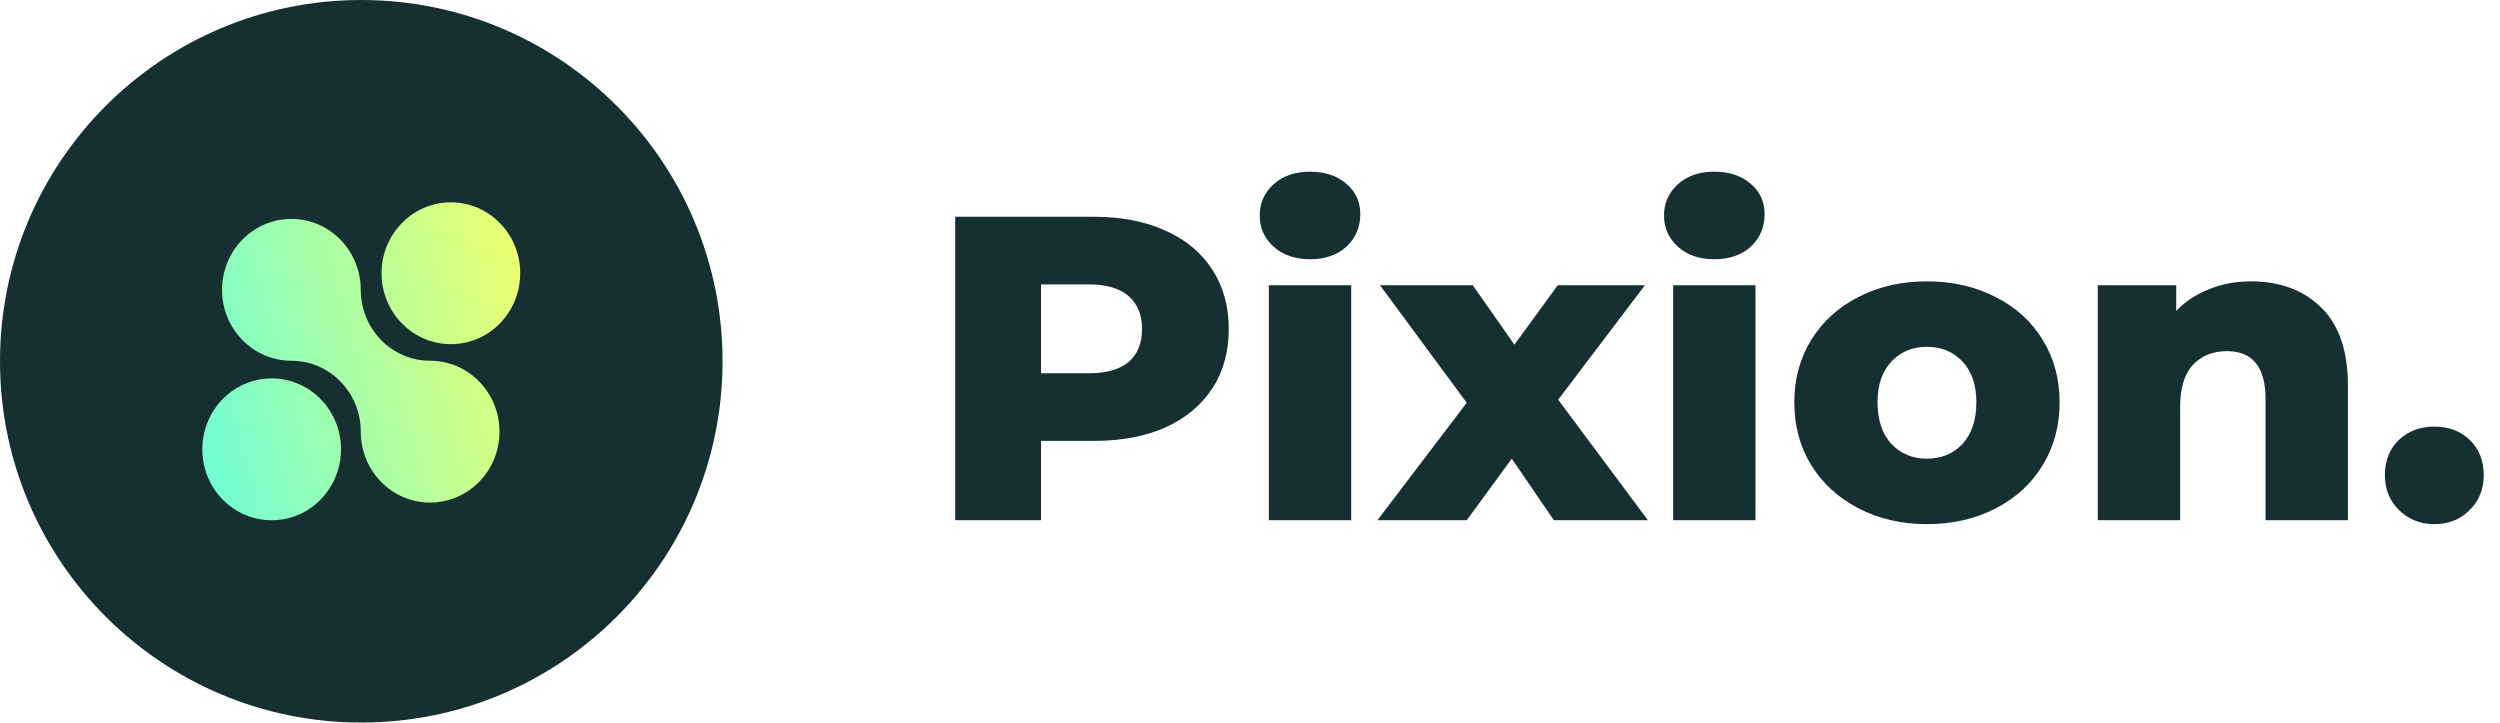
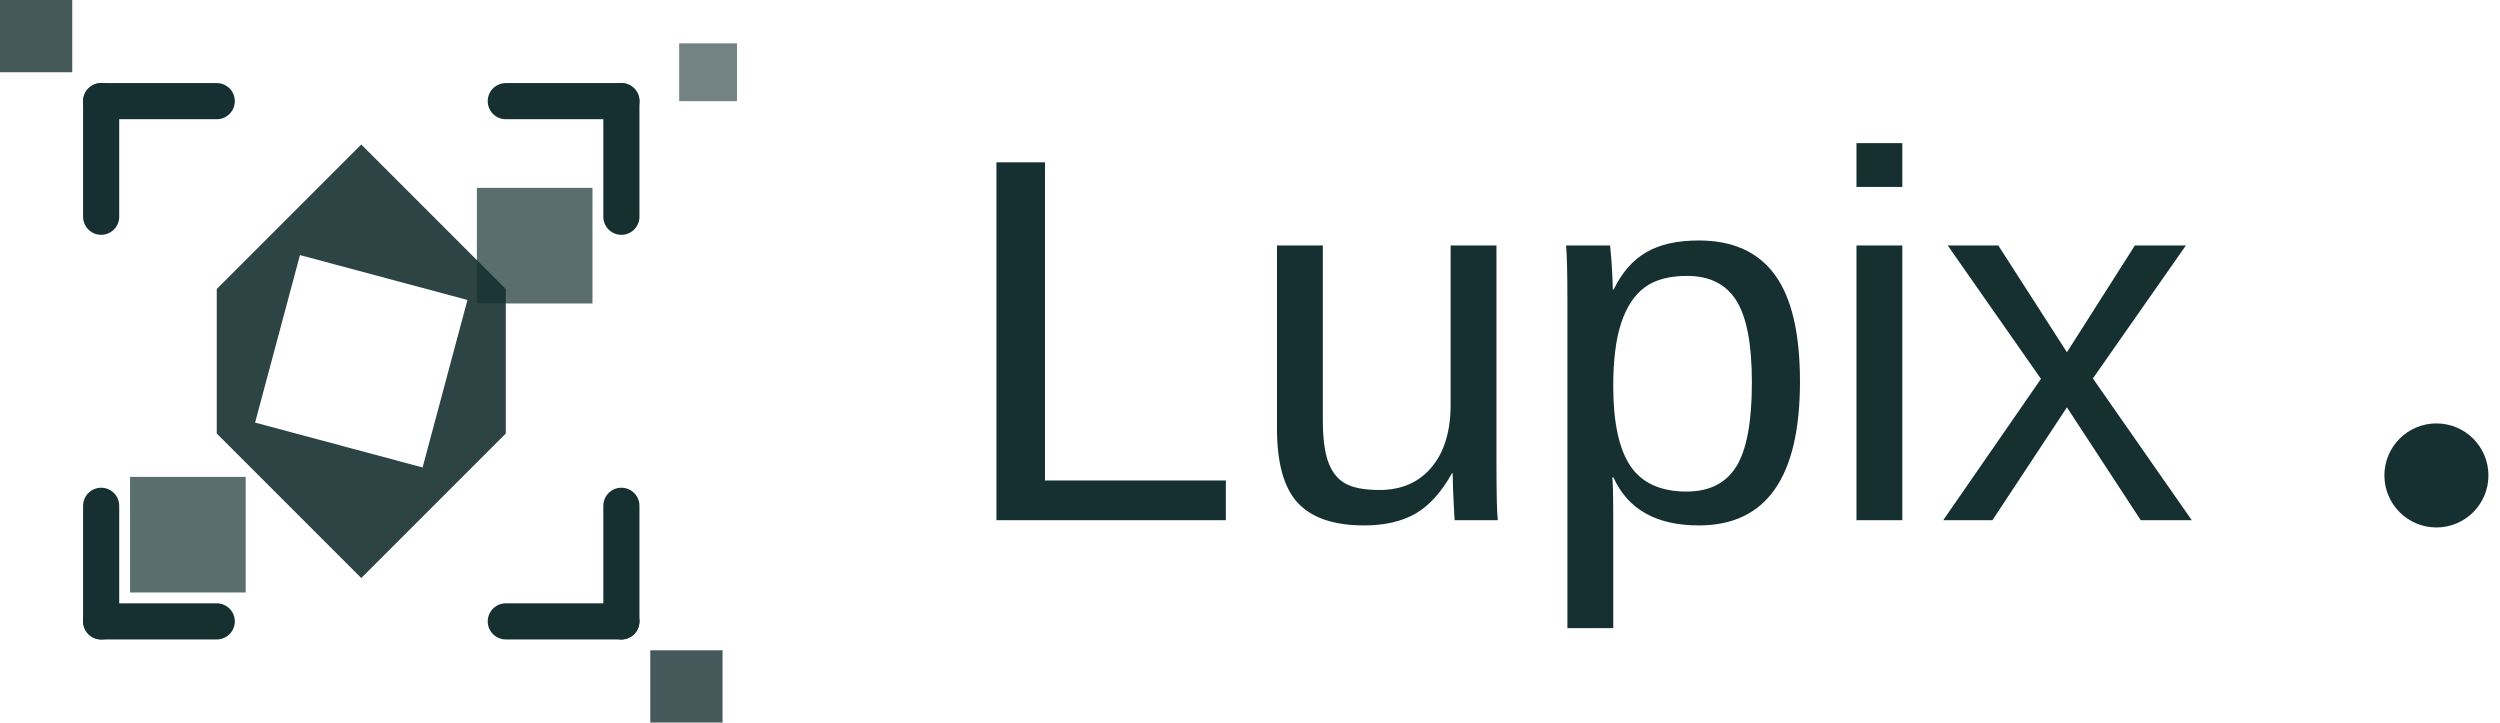
- <svg xmlns="http://www.w3.org/2000/svg" width="173" height="50" viewBox="0 0 173 50" fill="none">
-   <path d="M75.7 15C77.6 15 79.25 15.32 80.65 15.96C82.05 16.58 83.13 17.48 83.89 18.66C84.65 19.82 85.03 21.19 85.03 22.77C85.03 24.35 84.65 25.72 83.89 26.88C83.13 28.04 82.05 28.94 80.65 29.58C79.25 30.2 77.6 30.51 75.7 30.51H72.04V36H66.1V15H75.7ZM75.34 25.83C76.56 25.83 77.48 25.57 78.1 25.05C78.72 24.51 79.03 23.75 79.03 22.77C79.03 21.79 78.72 21.03 78.1 20.49C77.48 19.95 76.56 19.68 75.34 19.68H72.04V25.83H75.34ZM87.803 19.74H93.503V36H87.803V19.74ZM90.653 17.94C89.613 17.94 88.773 17.65 88.133 17.07C87.493 16.49 87.173 15.77 87.173 14.91C87.173 14.05 87.493 13.33 88.133 12.75C88.773 12.17 89.613 11.88 90.653 11.88C91.693 11.88 92.533 12.16 93.173 12.72C93.813 13.26 94.133 13.96 94.133 14.82C94.133 15.72 93.813 16.47 93.173 17.07C92.533 17.65 91.693 17.94 90.653 17.94ZM107.527 36L104.617 31.74L101.497 36H95.317L101.497 27.87L95.497 19.74H101.917L104.797 23.85L107.797 19.74H113.827L107.827 27.66L114.037 36H107.527ZM115.781 19.74H121.481V36H115.781V19.74ZM118.631 17.94C117.591 17.94 116.751 17.65 116.111 17.07C115.471 16.49 115.151 15.77 115.151 14.91C115.151 14.05 115.471 13.33 116.111 12.75C116.751 12.17 117.591 11.88 118.631 11.88C119.671 11.88 120.511 12.16 121.151 12.72C121.791 13.26 122.111 13.96 122.111 14.82C122.111 15.72 121.791 16.47 121.151 17.07C120.511 17.65 119.671 17.94 118.631 17.94ZM133.345 36.27C131.605 36.27 130.035 35.91 128.635 35.19C127.235 34.47 126.135 33.47 125.335 32.19C124.555 30.91 124.165 29.46 124.165 27.84C124.165 26.24 124.555 24.8 125.335 23.52C126.135 22.24 127.225 21.25 128.605 20.55C130.005 19.83 131.585 19.47 133.345 19.47C135.105 19.47 136.685 19.83 138.085 20.55C139.485 21.25 140.575 22.24 141.355 23.52C142.135 24.78 142.525 26.22 142.525 27.84C142.525 29.46 142.135 30.91 141.355 32.19C140.575 33.47 139.485 34.47 138.085 35.19C136.685 35.91 135.105 36.27 133.345 36.27ZM133.345 31.74C134.345 31.74 135.165 31.4 135.805 30.72C136.445 30.02 136.765 29.06 136.765 27.84C136.765 26.64 136.445 25.7 135.805 25.02C135.165 24.34 134.345 24 133.345 24C132.345 24 131.525 24.34 130.885 25.02C130.245 25.7 129.925 26.64 129.925 27.84C129.925 29.06 130.245 30.02 130.885 30.72C131.525 31.4 132.345 31.74 133.345 31.74ZM155.756 19.47C157.776 19.47 159.396 20.07 160.616 21.27C161.856 22.47 162.476 24.28 162.476 26.7V36H156.776V27.63C156.776 25.41 155.886 24.3 154.106 24.3C153.126 24.3 152.336 24.62 151.736 25.26C151.156 25.9 150.866 26.86 150.866 28.14V36H145.166V19.74H150.596V21.51C151.236 20.85 151.996 20.35 152.876 20.01C153.756 19.65 154.716 19.47 155.756 19.47ZM168.455 36.27C167.495 36.27 166.685 35.95 166.025 35.31C165.365 34.67 165.035 33.86 165.035 32.88C165.035 31.88 165.355 31.07 165.995 30.45C166.655 29.83 167.475 29.52 168.455 29.52C169.455 29.52 170.275 29.83 170.915 30.45C171.555 31.07 171.875 31.88 171.875 32.88C171.875 33.86 171.545 34.67 170.885 35.31C170.245 35.95 169.435 36.27 168.455 36.27Z" fill="#163031" />
-   <circle cx="25" cy="25" r="25" fill="#163031" />
-   <path fill-rule="evenodd" clip-rule="evenodd" d="M35.947 19.644C35.982 19.404 36 19.158 36 18.907C36 18.472 35.945 18.05 35.84 17.648C35.631 16.838 35.216 16.073 34.595 15.438C34.109 14.942 33.545 14.573 32.943 14.334C32.403 14.119 31.815 14 31.201 14C30.424 14 29.69 14.19 29.04 14.525C28.755 14.673 28.481 14.851 28.223 15.06C28.077 15.178 27.939 15.304 27.808 15.438C27.777 15.47 27.746 15.502 27.716 15.535C26.841 16.48 26.402 17.695 26.403 18.908C26.402 20.164 26.871 21.421 27.808 22.378C28.745 23.336 29.974 23.816 31.202 23.814C32.429 23.816 33.659 23.336 34.595 22.378C35.348 21.608 35.799 20.645 35.947 19.644ZM29.795 24.964C31.108 24.972 32.297 25.52 33.158 26.402C34.027 27.289 34.564 28.517 34.564 29.871C34.564 31.225 34.027 32.454 33.158 33.34C33.027 33.476 32.887 33.603 32.742 33.72C31.924 34.383 30.888 34.779 29.764 34.779C27.113 34.779 24.965 32.582 24.965 29.871C24.965 28.517 24.428 27.289 23.559 26.402C22.692 25.513 21.49 24.964 20.166 24.964C17.515 24.964 15.366 22.767 15.366 20.057C15.366 18.703 15.903 17.474 16.773 16.587C17.64 15.699 18.841 15.149 20.166 15.149C21.49 15.149 22.692 15.699 23.559 16.587C24.428 17.474 24.965 18.703 24.965 20.057C24.965 22.767 27.113 24.964 29.764 24.964L29.765 24.964L29.795 24.964ZM15.406 34.564C14.469 33.606 13.999 32.349 14.001 31.094C13.999 29.881 14.438 28.666 15.313 27.721C15.344 27.688 15.375 27.655 15.406 27.623C15.537 27.49 15.675 27.363 15.82 27.246C16.078 27.037 16.352 26.858 16.638 26.711C17.287 26.375 18.022 26.186 18.799 26.186C19.413 26.186 20.001 26.304 20.541 26.52C21.143 26.759 21.707 27.127 22.193 27.624C22.814 28.259 23.23 29.026 23.439 29.837C23.543 30.238 23.598 30.659 23.598 31.093C23.598 31.332 23.581 31.568 23.549 31.798C23.545 31.824 23.541 31.849 23.537 31.875C23.384 32.859 22.934 33.805 22.193 34.564C21.256 35.522 20.027 36.002 18.799 36C17.572 36.002 16.342 35.522 15.406 34.564Z" fill="url(#paint0_linear_362_2486)" />
-   <defs>
-     <linearGradient id="paint0_linear_362_2486" x1="35.995" y1="14.015" x2="9.917" y2="21.225" gradientUnits="userSpaceOnUse">
-       <stop stop-color="#F0FF6C" />
-       <stop offset="1" stop-color="#6BFDD9" />
-     </linearGradient>
-   </defs>
+ <svg xmlns="http://www.w3.org/2000/svg" width="173" height="50" viewBox="0 0 173 50">
+   <text x="66" y="36" font-family="Arial, sans-serif" font-size="36" fill="#163031">Lupix</text>
+   <circle cx="168.6" cy="32.9" r="3.6" fill="#163031" />
+   <g transform="translate(25, 25)">
+     <g stroke="#163031" stroke-width="2.5" stroke-linecap="round">
+       <line x1="-18" y1="-18" x2="-10" y2="-18" />
+       <line x1="-18" y1="-18" x2="-18" y2="-10" />
+       <line x1="18" y1="-18" x2="10" y2="-18" />
+       <line x1="18" y1="-18" x2="18" y2="-10" />
+       <line x1="18" y1="18" x2="10" y2="18" />
+       <line x1="18" y1="18" x2="18" y2="10" />
+       <line x1="-18" y1="18" x2="-10" y2="18" />
+       <line x1="-18" y1="18" x2="-18" y2="10" />
+     </g>
+     <path fill-rule="evenodd" fill="#163031" opacity="0.9" d="M0,-15 L10,-5 L10,5 L0,15 L-10,5 L-10,-5 Z M-4.243,-7.348 L7.348,-4.243 L4.243,7.348 L-7.348,4.243 Z" />
+     <rect x="8" y="-12" width="8" height="8" fill="#163031" opacity="0.7" />
+     <rect x="-16" y="8" width="8" height="8" fill="#163031" opacity="0.7" />
+     <rect x="20" y="20" width="5" height="5" fill="#163031" opacity="0.8" />
+     <rect x="-25" y="-25" width="5" height="5" fill="#163031" opacity="0.8" />
+     <rect x="22" y="-22" width="4" height="4" fill="#163031" opacity="0.6" />
+   </g>
</svg>
